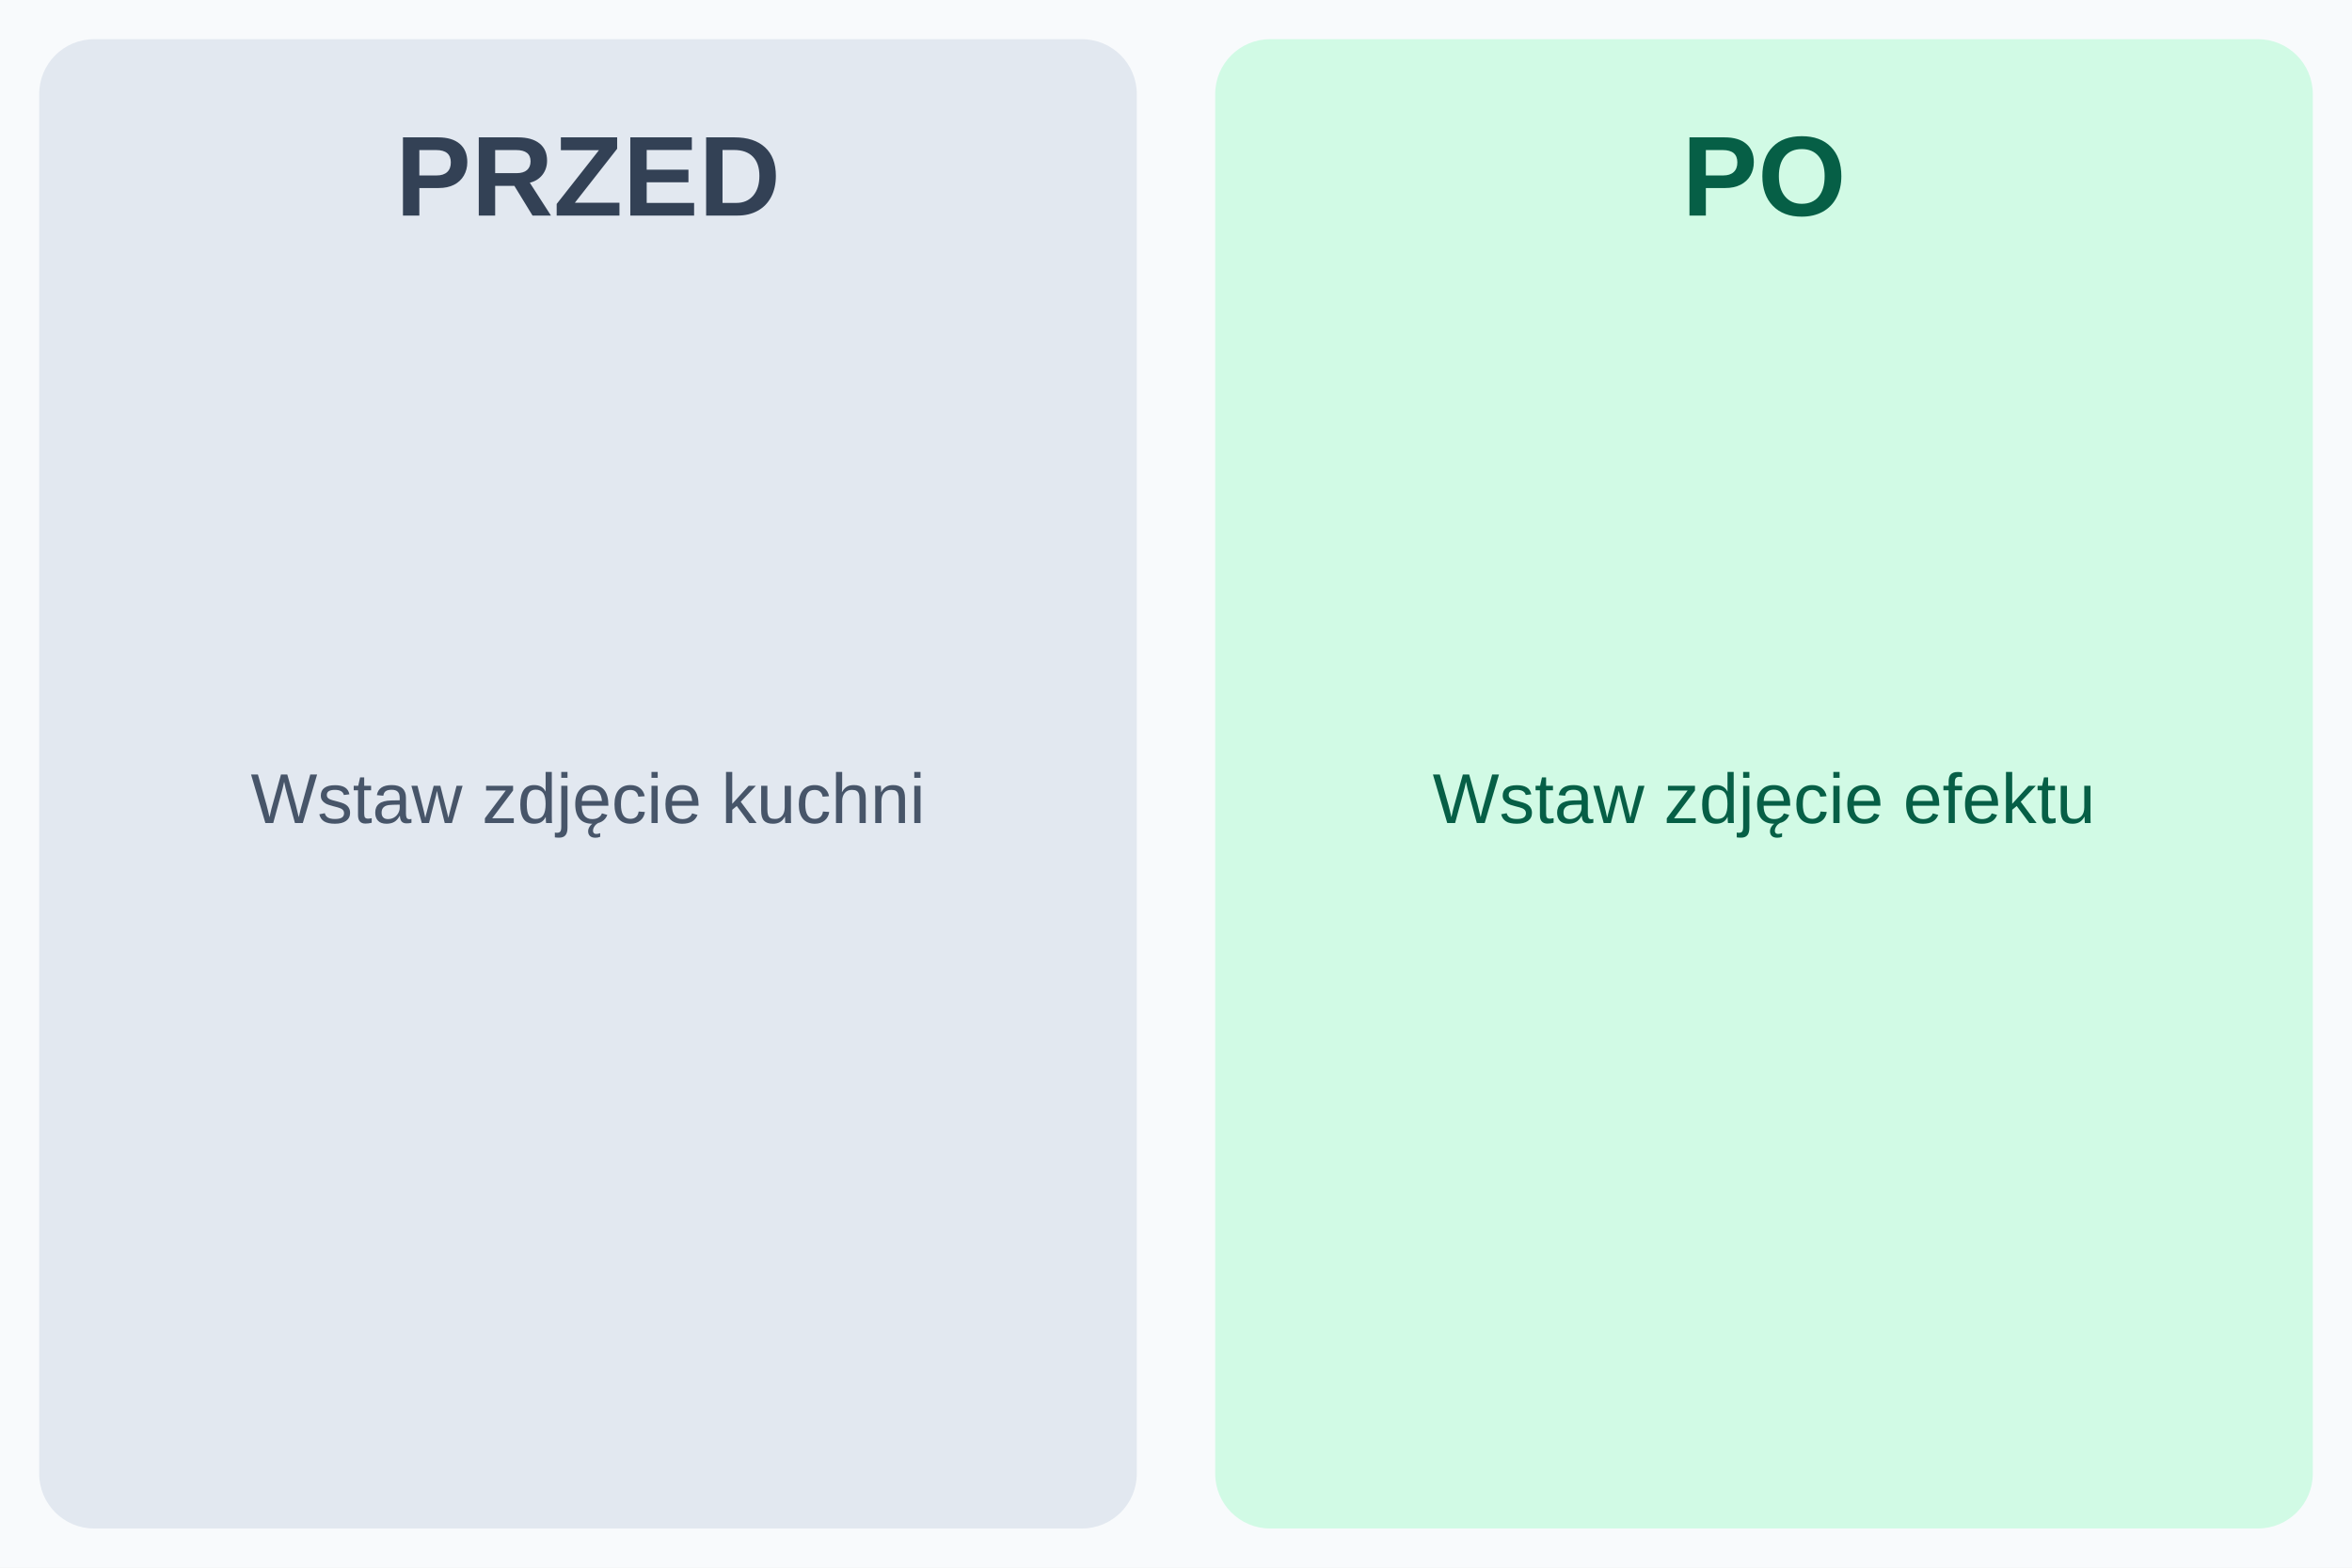
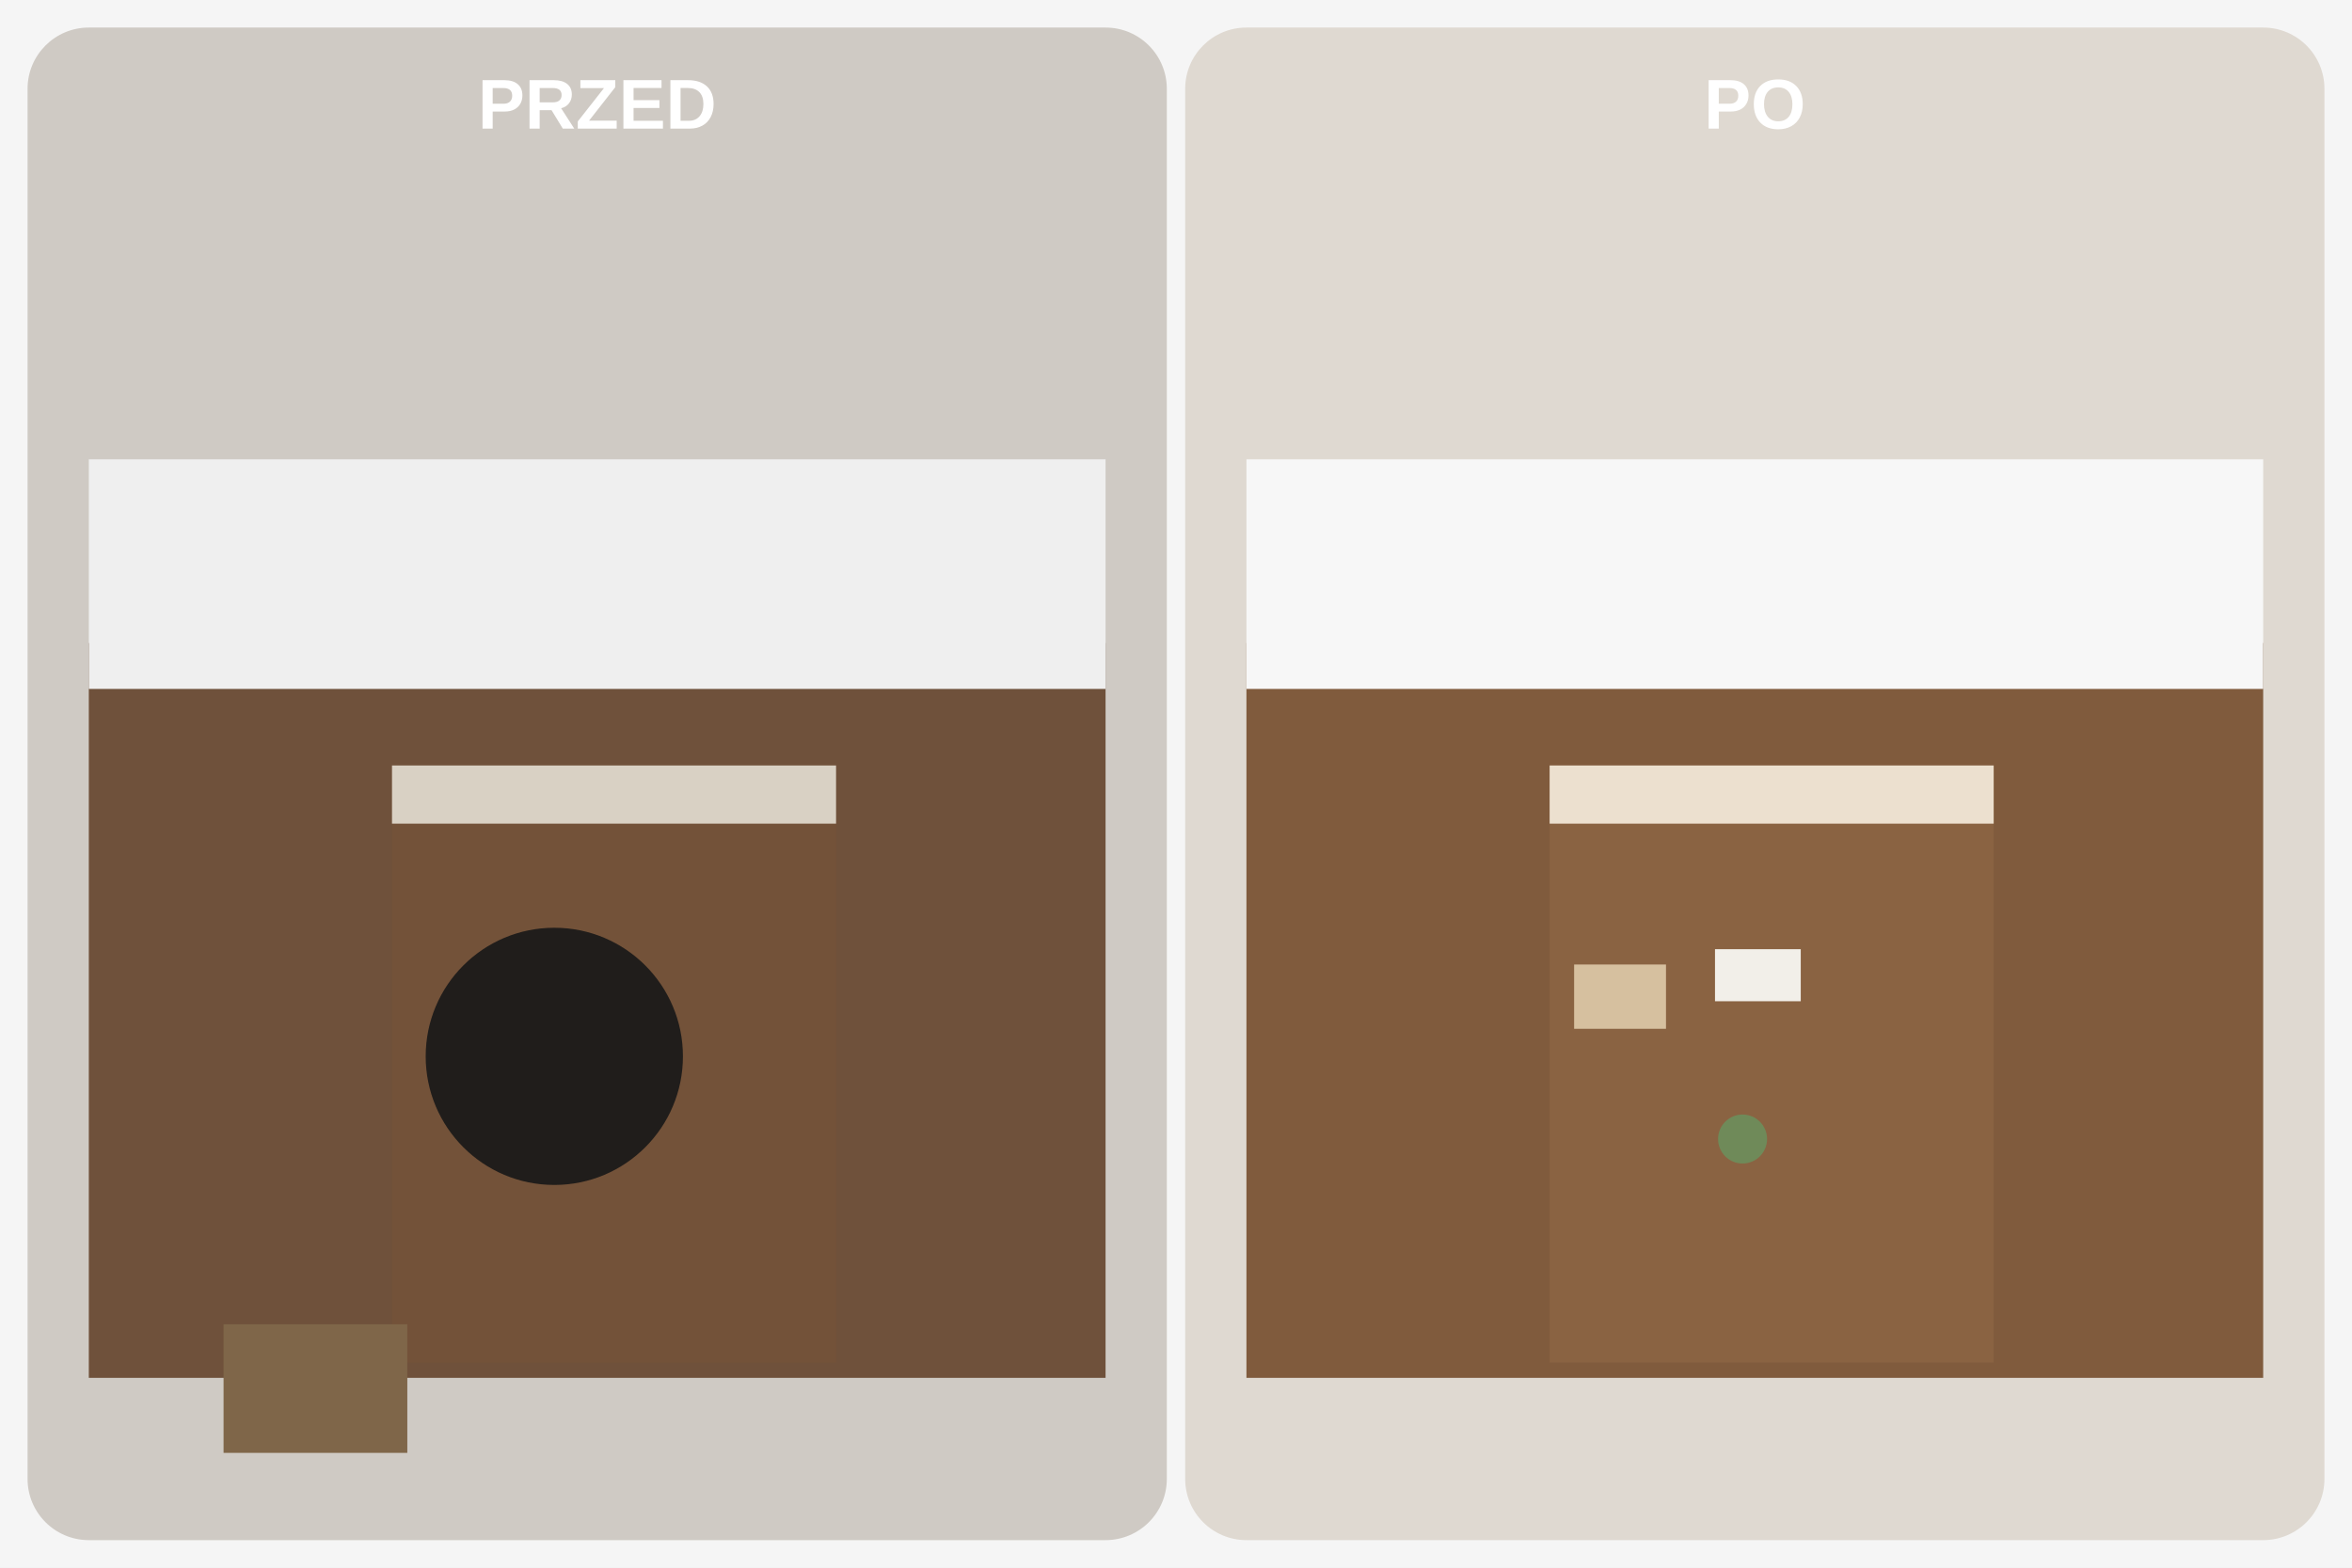
- <svg xmlns="http://www.w3.org/2000/svg" width="1200" height="800" viewBox="0 0 1200 800" role="img" aria-label="Przed i po - kuchnia">
-   <rect width="1200" height="800" fill="#f8fafc" />
-   <rect x="20" y="20" width="560" height="760" rx="28" fill="#e2e8f0" />
-   <rect x="620" y="20" width="560" height="760" rx="28" fill="#d1fae5" />
-   <text x="300" y="110" text-anchor="middle" font-family="Arial, sans-serif" font-size="58" font-weight="700" fill="#334155">PRZED</text>
-   <text x="900" y="110" text-anchor="middle" font-family="Arial, sans-serif" font-size="58" font-weight="700" fill="#065f46">PO</text>
-   <text x="300" y="420" text-anchor="middle" font-family="Arial, sans-serif" font-size="36" fill="#475569">Wstaw zdjęcie kuchni</text>
-   <text x="900" y="420" text-anchor="middle" font-family="Arial, sans-serif" font-size="36" fill="#065f46">Wstaw zdjęcie efektu</text>
+ <svg xmlns="http://www.w3.org/2000/svg" width="1536" height="1024" viewBox="0 0 1536 1024" role="img" aria-label="Kuchnia przed i po sprzątaniu">
+   <rect width="1536" height="1024" fill="#f5f5f5" />
+   <rect x="18" y="18" width="744" height="988" rx="40" fill="#cfcac4" />
+   <rect x="774" y="18" width="744" height="988" rx="40" fill="#dfd9d1" />
+   <rect x="58" y="420" width="664" height="480" fill="#6f513b" />
+   <rect x="814" y="420" width="664" height="480" fill="#805b3d" />
+   <rect x="58" y="300" width="664" height="150" fill="#efefef" />
+   <rect x="814" y="300" width="664" height="150" fill="#f7f7f7" />
+   <rect x="256" y="500" width="290" height="390" fill="#735239" />
+   <rect x="1012" y="500" width="290" height="390" fill="#8a6342" />
+   <rect x="256" y="500" width="290" height="38" fill="#d9d1c4" />
+   <rect x="1012" y="500" width="290" height="38" fill="#ece0cf" />
+   <circle cx="362" cy="690" r="84" fill="#171717" opacity="0.9" />
+   <rect x="146" y="865" width="120" height="84" fill="#7f6649" />
+   <rect x="1028" y="630" width="60" height="42" fill="#d6c09f" />
+   <rect x="1120" y="620" width="56" height="34" fill="#f2efe9" />
+   <circle cx="1138" cy="744" r="16" fill="#6f8a59" />
+   <text x="390" y="84" text-anchor="middle" font-family="Arial, sans-serif" font-size="46" font-weight="700" fill="#ffffff">PRZED</text>
+   <text x="1146" y="84" text-anchor="middle" font-family="Arial, sans-serif" font-size="46" font-weight="700" fill="#ffffff">PO</text>
</svg>
